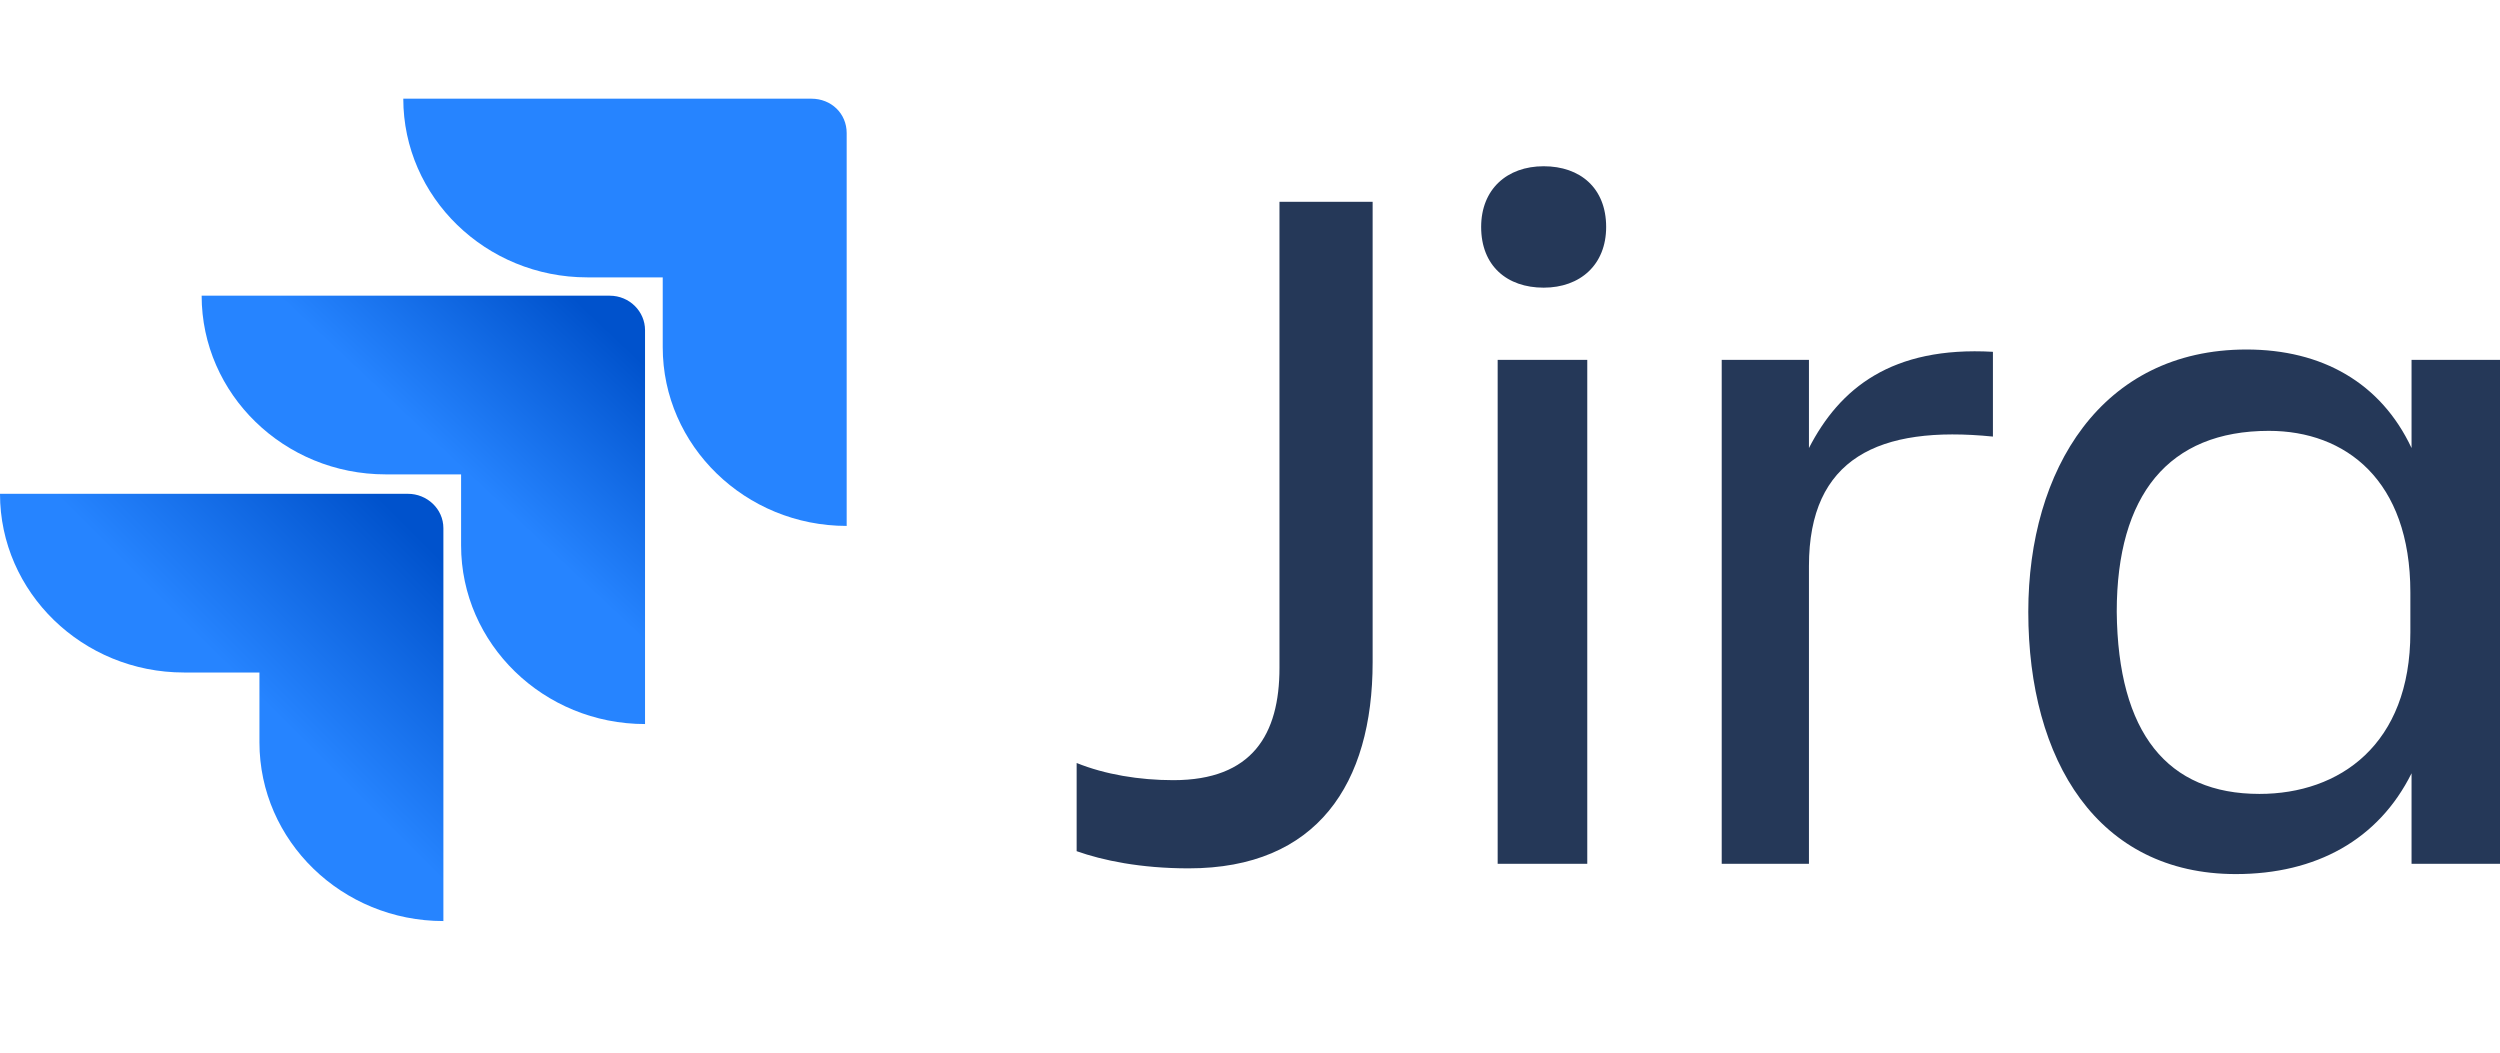
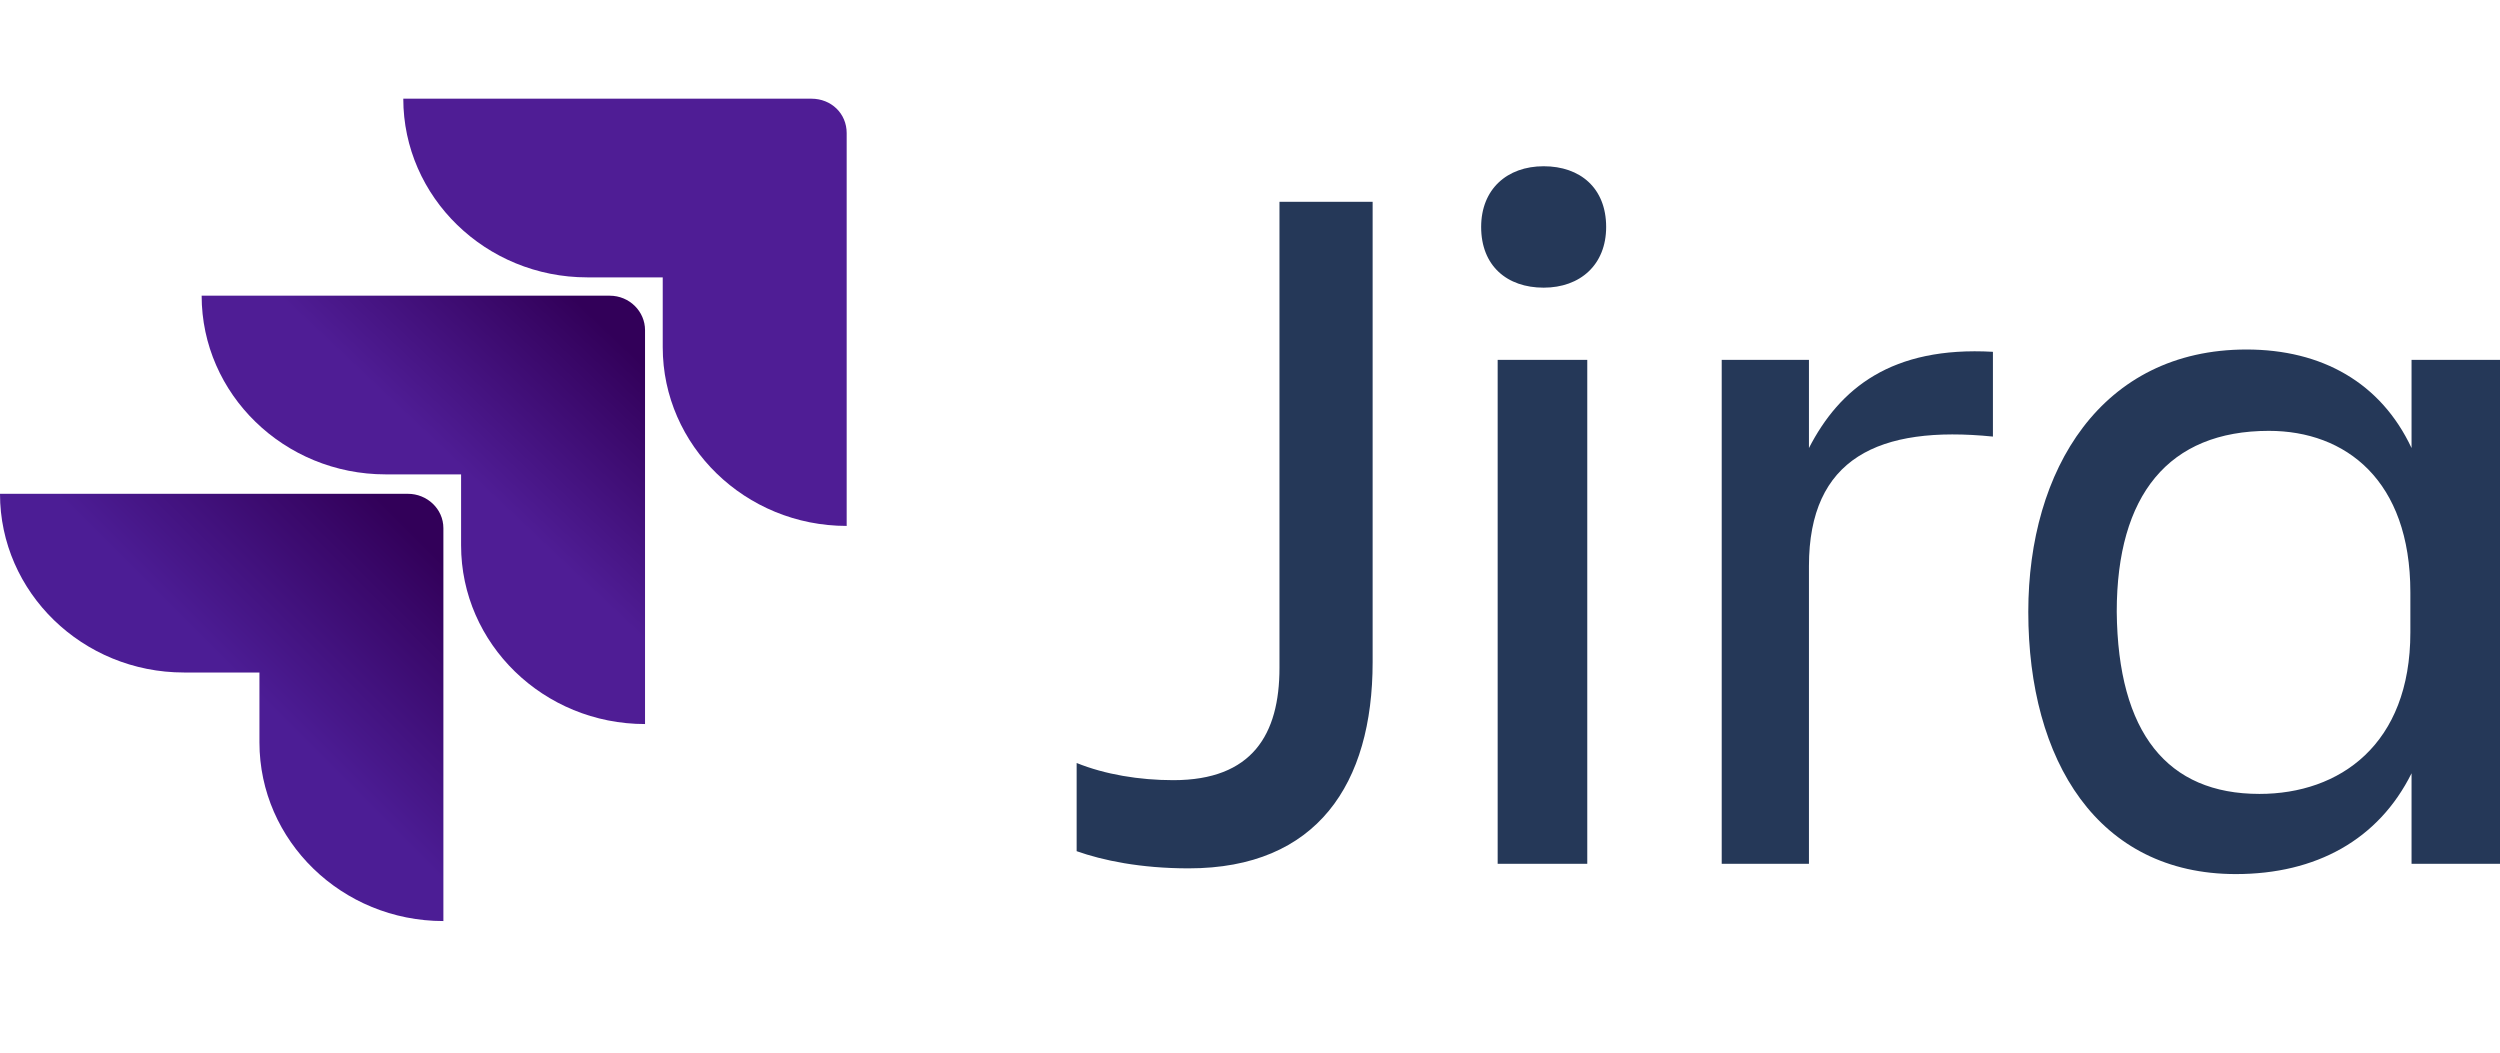
<svg xmlns="http://www.w3.org/2000/svg" width="76" height="32" viewBox="0 0 76 32" fill="none">
  <g id="logo-gradient-blue-jira">
    <g id="Jira">
      <path d="M38.896 6.134H41.728V20.131C41.728 23.822 40.043 26.398 36.136 26.398C34.666 26.398 33.519 26.155 32.73 25.876V23.195C33.591 23.543 34.63 23.717 35.67 23.717C38.072 23.717 38.896 22.325 38.896 20.305V6.134Z" fill="#253858" />
      <path d="M46.927 5.054C48.038 5.054 48.827 5.716 48.827 6.9C48.827 8.049 48.038 8.745 46.927 8.745C45.815 8.745 45.027 8.084 45.027 6.9C45.027 5.751 45.815 5.054 46.927 5.054ZM45.529 10.939H48.253V26.259H45.529V10.939Z" fill="#253858" />
      <path d="M54.992 26.259H52.34V10.939H54.992V13.62C55.924 11.809 57.502 10.521 60.585 10.695V13.272C57.108 12.923 54.992 13.933 54.992 17.206V26.259Z" fill="#253858" />
      <path d="M73.311 23.508C72.308 25.528 70.407 26.572 67.97 26.572C63.775 26.572 61.66 23.125 61.66 18.599C61.66 14.281 63.883 10.625 68.292 10.625C70.587 10.625 72.379 11.635 73.311 13.62V10.939H76.036V26.259H73.311V23.508ZM68.687 24.135C71.124 24.135 73.275 22.638 73.275 19.226V18.007C73.275 14.595 71.304 13.098 68.974 13.098C65.926 13.098 64.349 15.047 64.349 18.599C64.385 22.29 65.891 24.135 68.687 24.135Z" fill="#253858" />
    </g>
    <g id="Icon">
-       <path id="Vector" d="M24.664 3H12.26C12.26 5.994 14.77 8.432 17.853 8.432H20.147V10.556C20.147 13.55 22.657 15.988 25.739 15.988V4.045C25.739 3.453 25.273 3 24.664 3Z" fill="#2684FF" />
+       <path id="Vector" d="M24.664 3H12.26C12.26 5.994 14.77 8.432 17.853 8.432H20.147V10.556C20.147 13.55 22.657 15.988 25.739 15.988V4.045C25.739 3.453 25.273 3 24.664 3Z" fill="#4f1d95" />
      <path id="Vector_2" d="M18.534 8.989H6.13C6.13 11.983 8.64 14.421 11.723 14.421H14.017V16.579C14.017 19.574 16.526 22.011 19.609 22.011V10.033C19.609 9.476 19.143 8.989 18.534 8.989Z" fill="url(#paint0_linear)" />
      <path id="Vector_3" d="M12.404 15.012H0C0 18.007 2.509 20.444 5.592 20.444H7.887V22.568C7.887 25.563 10.396 28 13.479 28V16.057C13.479 15.465 12.977 15.012 12.404 15.012Z" fill="url(#paint1_linear)" />
    </g>
  </g>
  <defs>
    <linearGradient id="paint0_linear" x1="19.346" y1="9.019" x2="14.23" y2="14.45" gradientUnits="userSpaceOnUse">
-       <stop offset="0.176" stop-color="#0052CC" />
-       <stop offset="1" stop-color="#2684FF" />
+       <stop offset="0.176" stop-color="#320059" />
+       <stop offset="1" stop-color="#4f1d95" />
    </linearGradient>
    <linearGradient id="paint1_linear" x1="13.56" y1="15.053" x2="7.636" y2="20.987" gradientUnits="userSpaceOnUse">
-       <stop offset="0.176" stop-color="#0052CC" />
-       <stop offset="1" stop-color="#2684FF" />
+       <stop offset="0.176" stop-color="#320059" />
+       <stop offset="1" stop-color="#4c1d95" />
    </linearGradient>
  </defs>
</svg>
